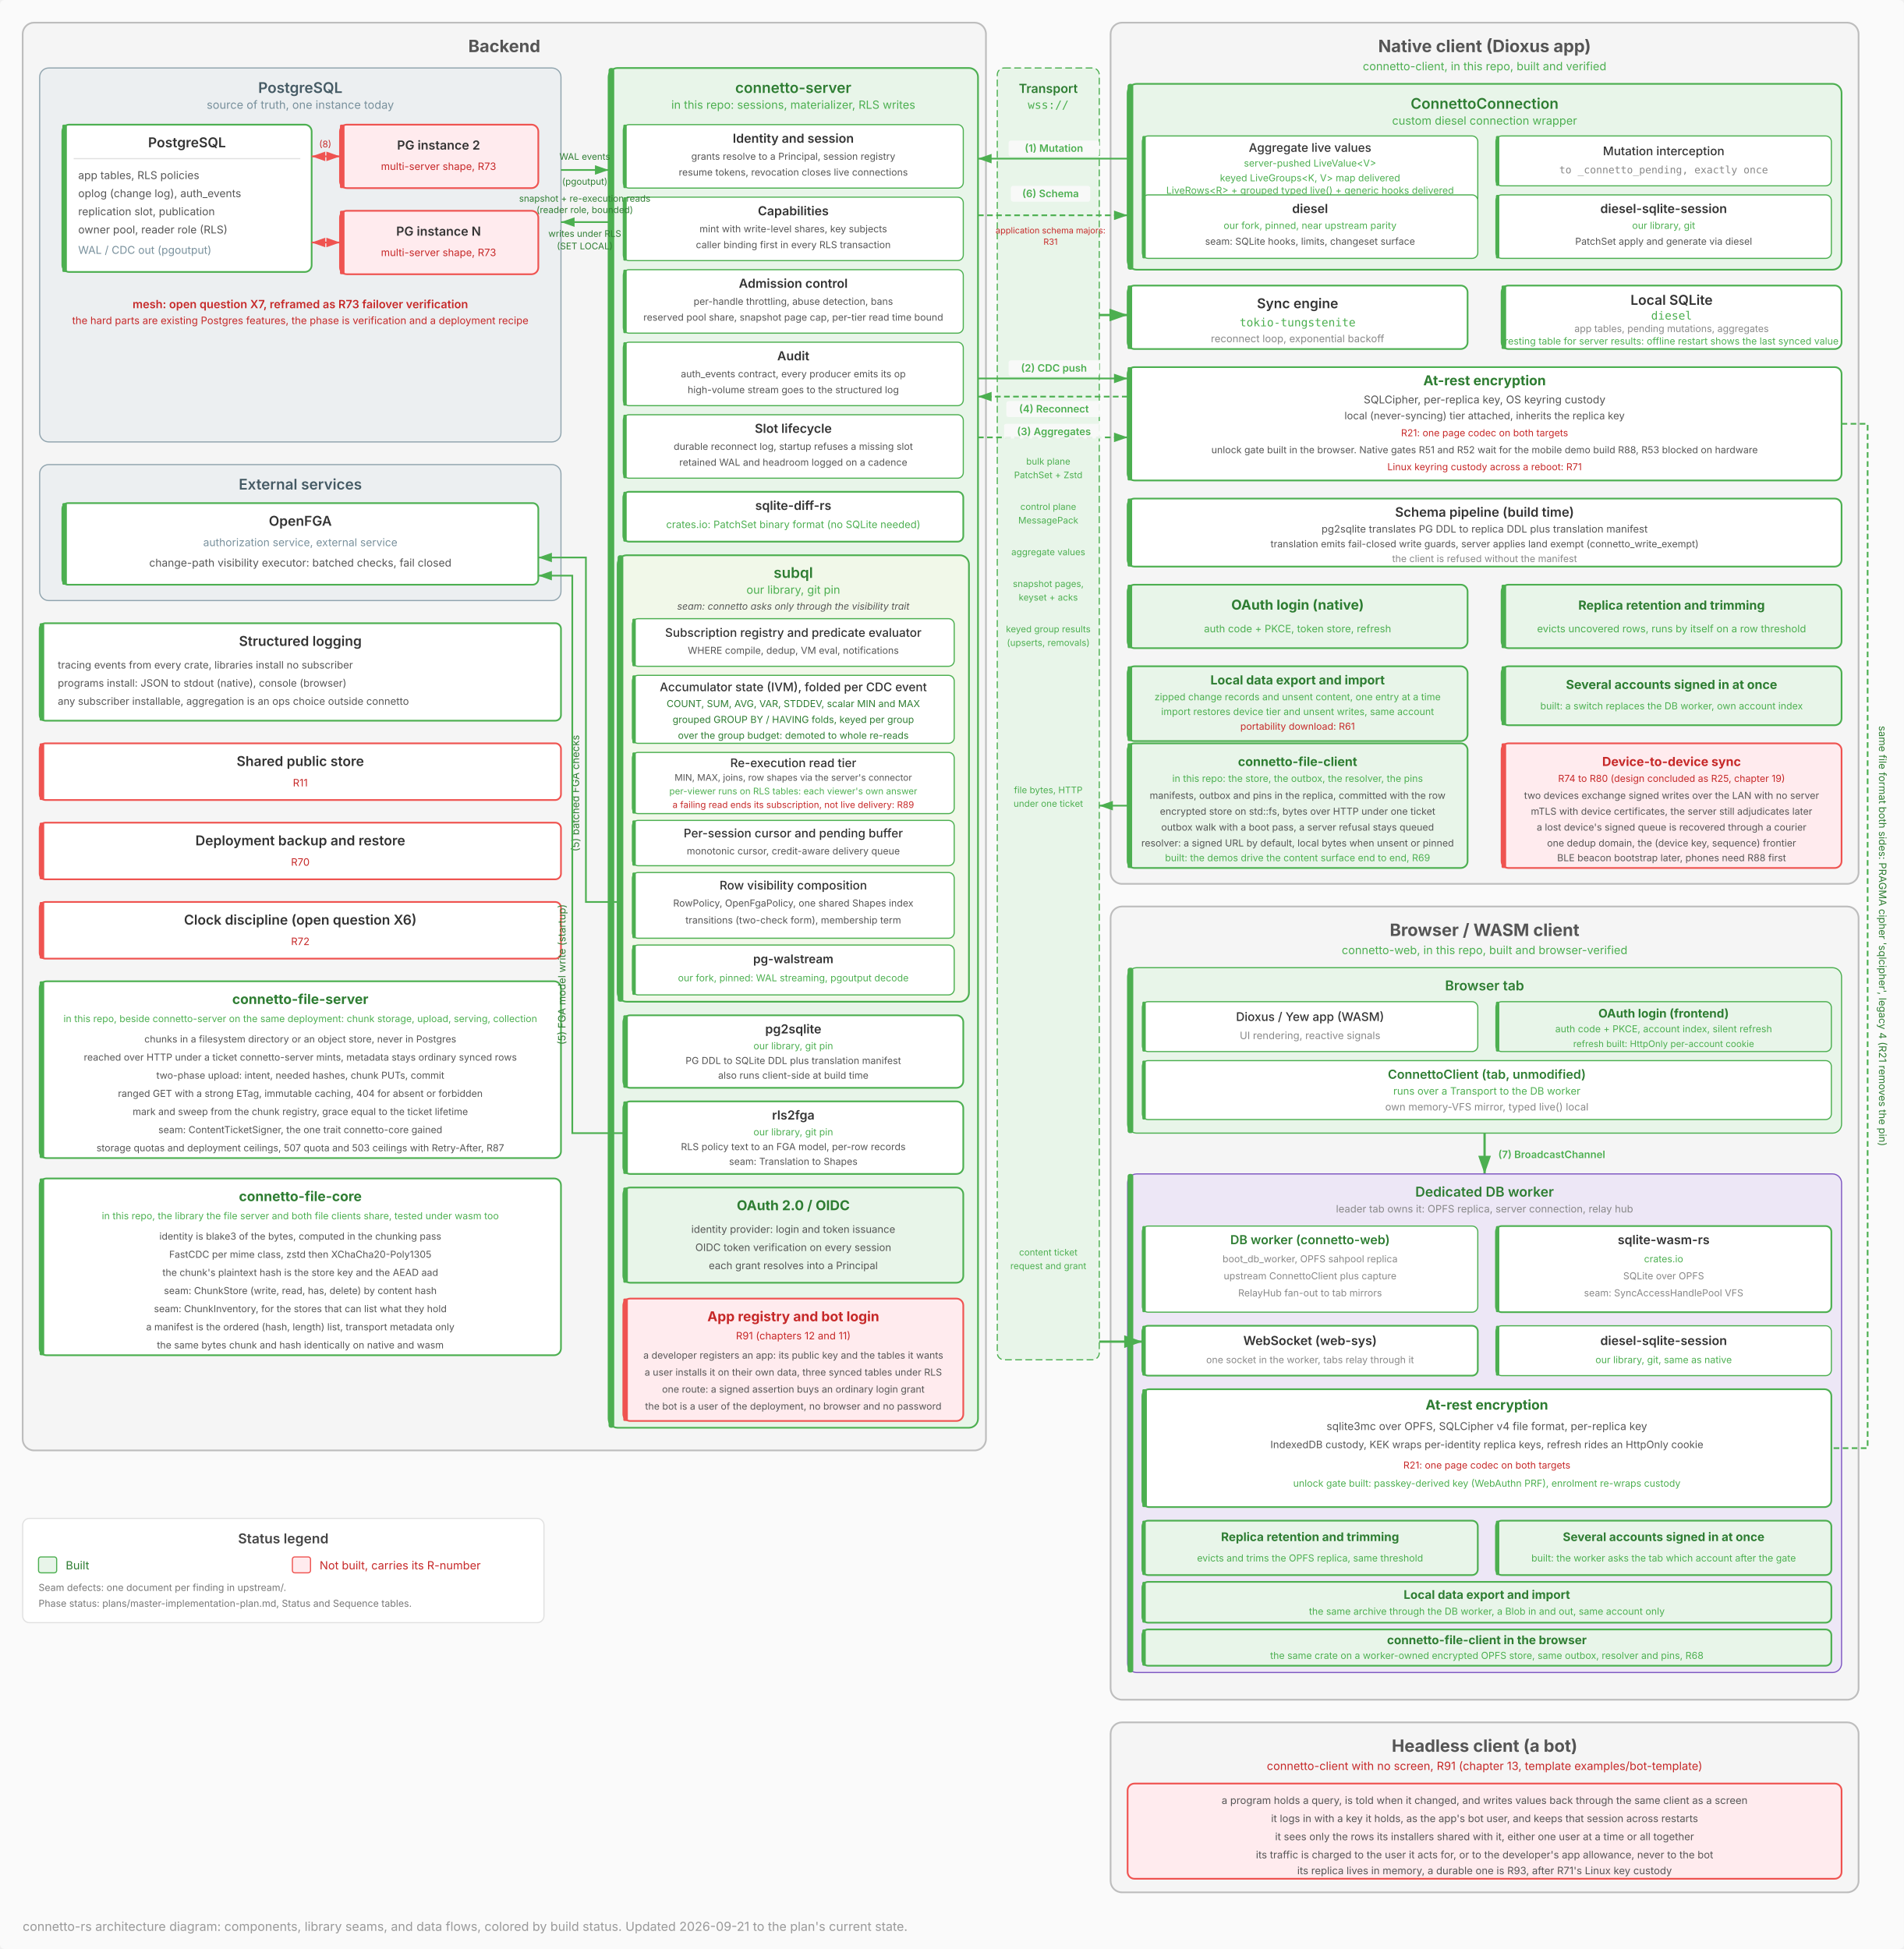
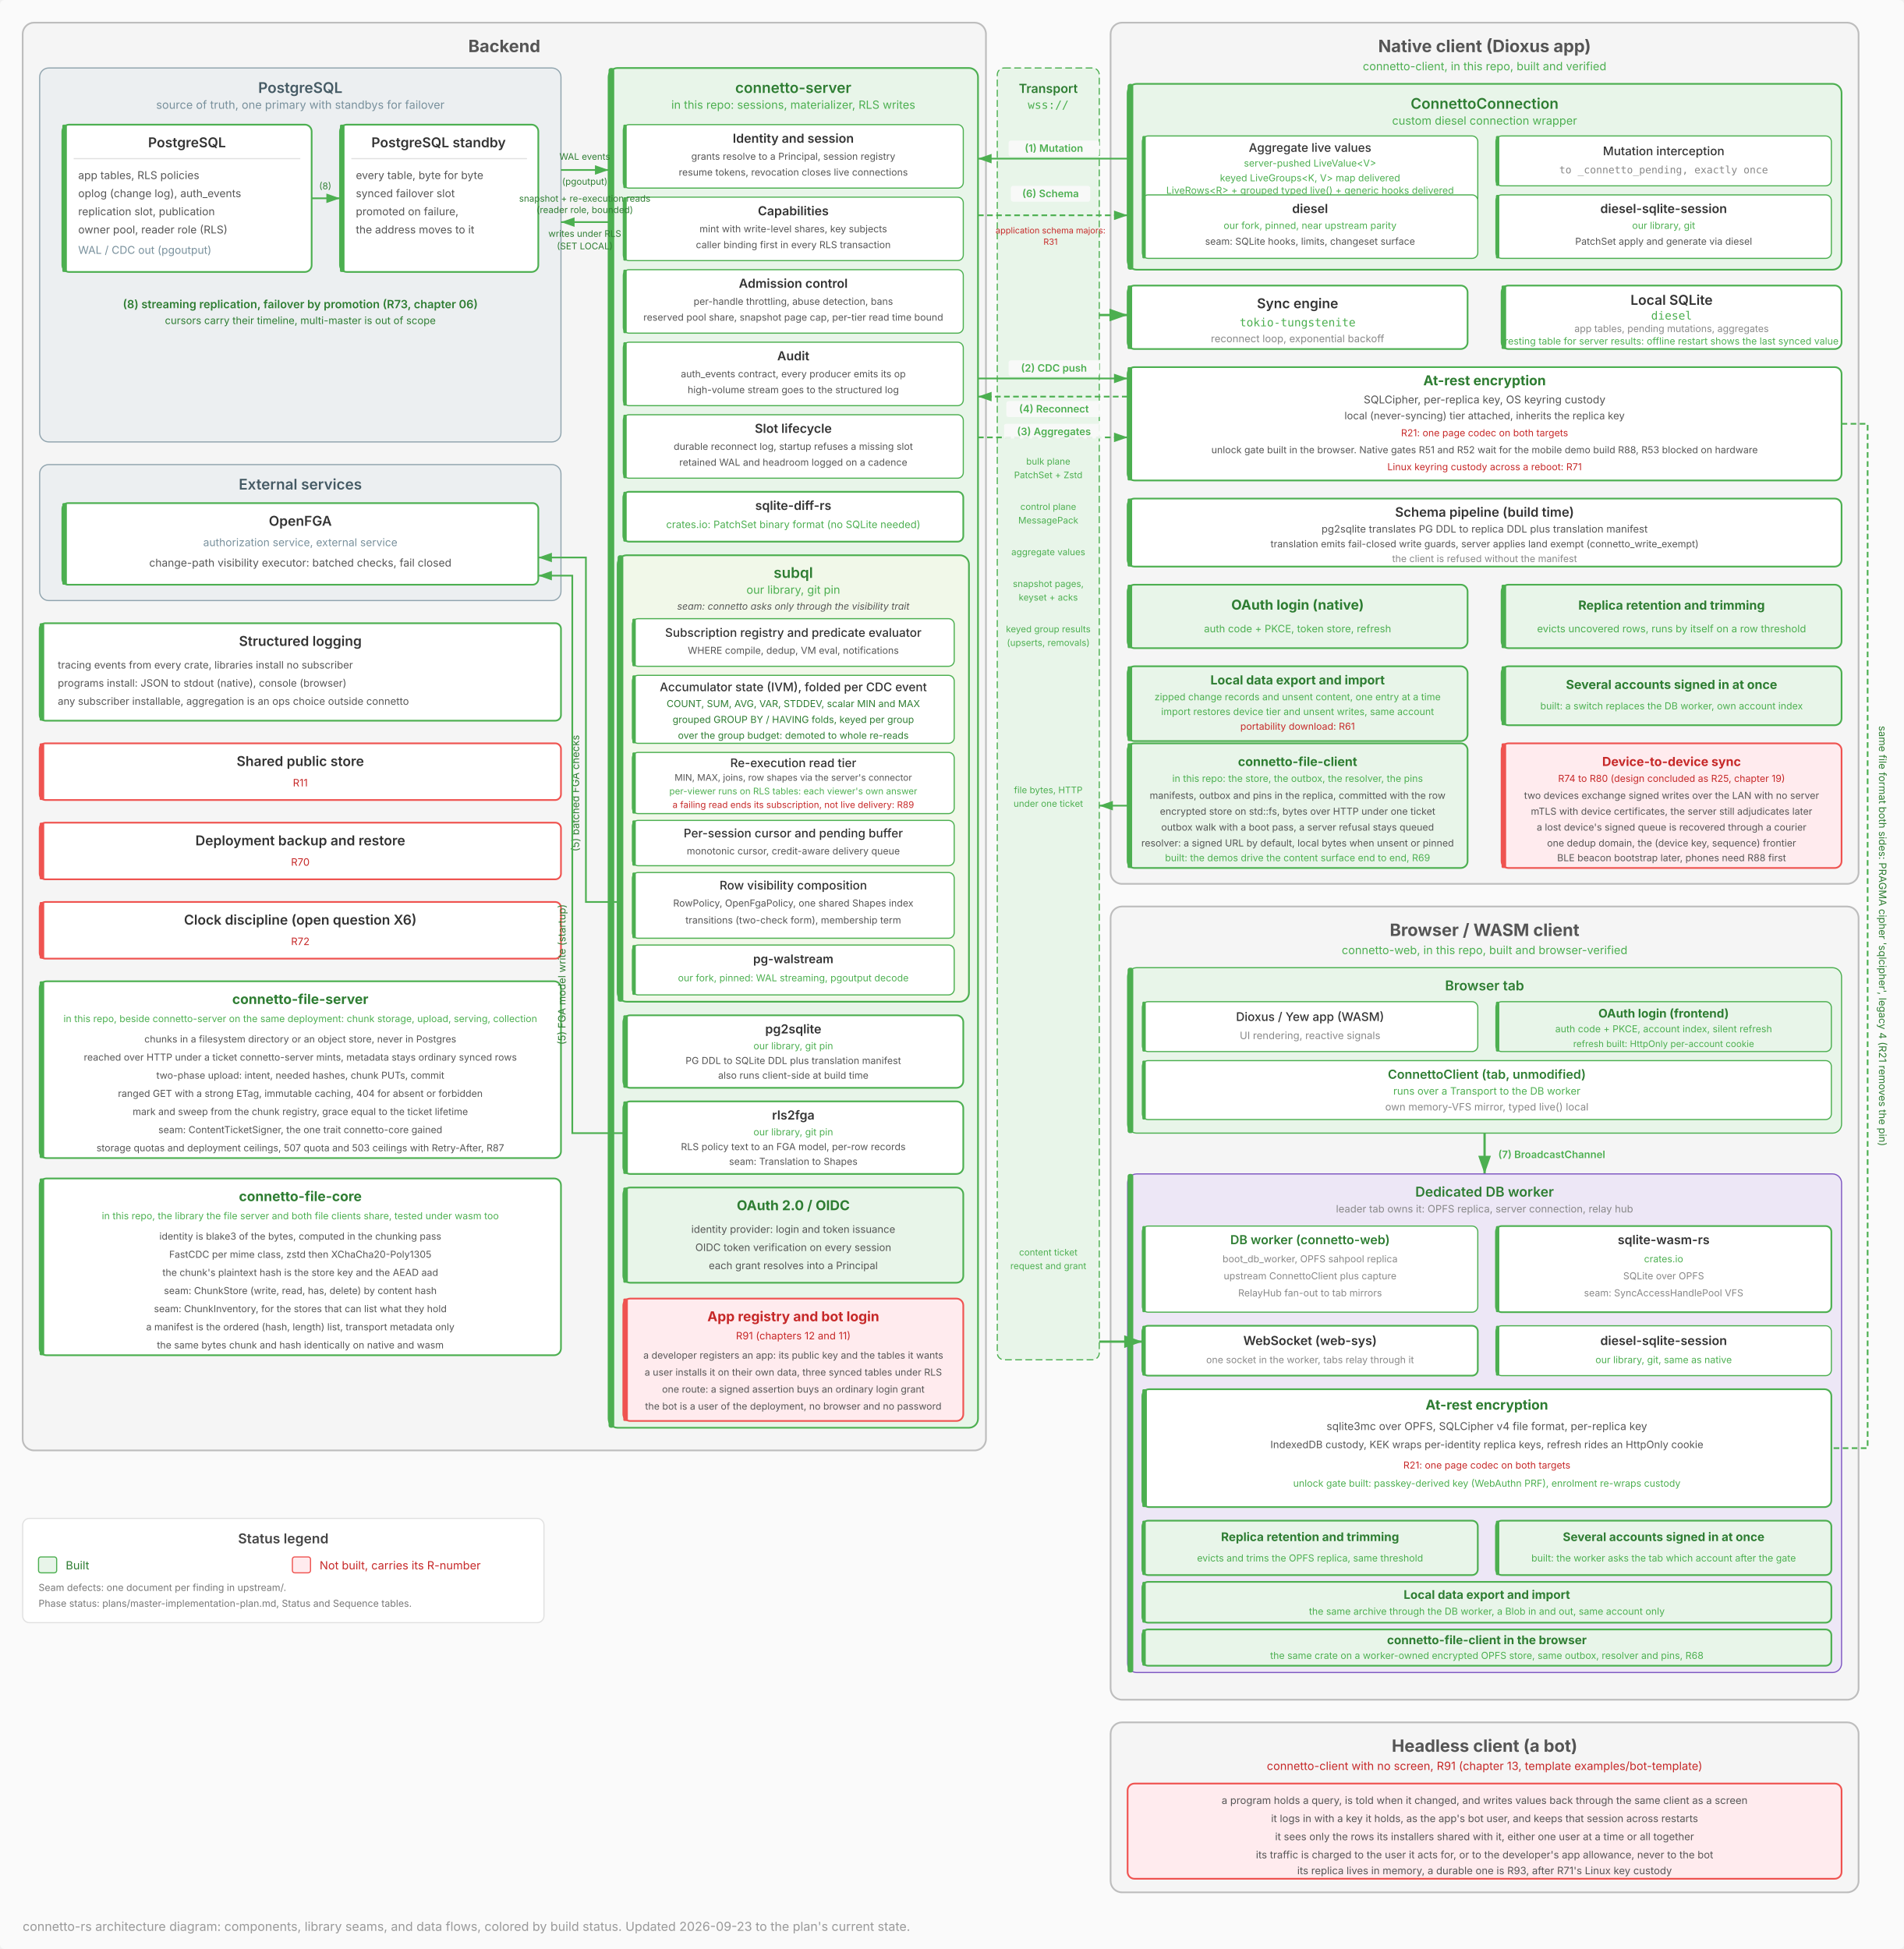
<svg xmlns="http://www.w3.org/2000/svg" viewBox="0 0 1680 1720" width="1680" height="1720" font-family="system-ui, -apple-system, 'Segoe UI', sans-serif" role="img" aria-labelledby="diagram-title diagram-desc" focusable="false">
  <defs>
    <marker id="arrow-green" viewBox="0 0 10 7" refX="10" refY="3.5" markerWidth="8" markerHeight="6" orient="auto-start-reverse">
      <polygon points="0 0, 10 3.5, 0 7" fill="#4CAF50" />
    </marker>
    <marker id="arrow-red" viewBox="0 0 10 7" refX="10" refY="3.5" markerWidth="8" markerHeight="6" orient="auto-start-reverse">
      <polygon points="0 0, 10 3.5, 0 7" fill="#EF5350" />
    </marker>
  </defs>
  <rect width="1680" height="1720" fill="#FAFAFA" rx="4" />
  <g id="backend-zone">
    <rect x="20" y="20" width="850" height="1260" rx="10" fill="#F5F5F5" stroke="#BDBDBD" stroke-width="1.5" />
    <text x="445" y="46" text-anchor="middle" font-size="15" font-weight="700" fill="#555">Backend</text>
    <rect x="35" y="60" width="460" height="330" rx="8" fill="#ECEFF1" stroke="#90A4AE" stroke-width="1" />
    <text x="265" y="82" text-anchor="middle" font-size="13" font-weight="600" fill="#455A64">PostgreSQL</text>
-     <text x="265" y="96" text-anchor="middle" font-size="10" fill="#78909C">source of truth, one instance today</text>
+     <text x="265" y="96" text-anchor="middle" font-size="10" fill="#78909C">source of truth, one primary with standbys for failover</text>
    <g transform="translate(55, 110)">
      <rect width="220" height="130" rx="6" fill="#fff" stroke="#4CAF50" stroke-width="1.5" />
      <rect width="4" height="130" rx="1" fill="#4CAF50" />
      <text x="110" y="20" text-anchor="middle" font-size="12" font-weight="600" fill="#333">PostgreSQL</text>
      <line x1="10" y1="30" x2="210" y2="30" stroke="#E0E0E0" />
      <text x="14" y="48" font-size="9.5" fill="#555">app tables, RLS policies</text>
      <text x="14" y="64" font-size="9.5" fill="#555">oplog (change log), auth_events</text>
      <text x="14" y="80" font-size="9.5" fill="#555">replication slot, publication</text>
      <text x="14" y="96" font-size="9.5" fill="#555">owner pool, reader role (RLS)</text>
      <text x="14" y="114" font-size="9.5" fill="#78909C">WAL / CDC out (pgoutput)</text>
    </g>
    <g transform="translate(300, 110)">
-       <rect width="175" height="56" rx="6" fill="#FFEBEE" stroke="#EF5350" stroke-width="1.5" />
-       <rect width="4" height="56" rx="1" fill="#EF5350" />
-       <text x="87" y="22" text-anchor="middle" font-size="11" font-weight="600" fill="#333">PG instance 2</text>
-       <text x="87" y="40" text-anchor="middle" font-size="9" fill="#C62828">multi-server shape, R73</text>
-     </g>
-     <g transform="translate(300, 186)">
-       <rect width="175" height="56" rx="6" fill="#FFEBEE" stroke="#EF5350" stroke-width="1.5" />
-       <rect width="4" height="56" rx="1" fill="#EF5350" />
-       <text x="87" y="22" text-anchor="middle" font-size="11" font-weight="600" fill="#333">PG instance N</text>
-       <text x="87" y="40" text-anchor="middle" font-size="9" fill="#C62828">multi-server shape, R73</text>
-     </g>
-     <line x1="275" y1="138" x2="300" y2="138" stroke="#EF5350" stroke-width="1.5" marker-start="url(#arrow-red)" marker-end="url(#arrow-red)" />
-     <line x1="275" y1="214" x2="300" y2="214" stroke="#EF5350" stroke-width="1.5" marker-start="url(#arrow-red)" marker-end="url(#arrow-red)" />
-     <text x="287" y="130" text-anchor="middle" font-size="8" fill="#C62828">(8)</text>
-     <text x="265" y="272" text-anchor="middle" font-size="10" font-weight="600" fill="#C62828">mesh: open question X7, reframed as R73 failover verification</text>
-     <text x="265" y="286" text-anchor="middle" font-size="9" fill="#C62828">the hard parts are existing Postgres features, the phase is verification and a deployment recipe</text>
+       <rect width="175" height="130" rx="6" fill="#fff" stroke="#4CAF50" stroke-width="1.5" />
+       <rect width="4" height="130" rx="1" fill="#4CAF50" />
+       <text x="87" y="20" text-anchor="middle" font-size="12" font-weight="600" fill="#333">PostgreSQL standby</text>
+       <line x1="10" y1="30" x2="165" y2="30" stroke="#E0E0E0" />
+       <text x="14" y="48" font-size="9.5" fill="#555">every table, byte for byte</text>
+       <text x="14" y="64" font-size="9.5" fill="#555">synced failover slot</text>
+       <text x="14" y="80" font-size="9.5" fill="#555">promoted on failure,</text>
+       <text x="14" y="96" font-size="9.5" fill="#555">the address moves to it</text>
+     </g>
+     <line x1="275" y1="175" x2="300" y2="175" stroke="#4CAF50" stroke-width="1.5" marker-end="url(#arrow-green)" />
+     <text x="287" y="167" text-anchor="middle" font-size="8" fill="#2E7D32">(8)</text>
+     <text x="265" y="272" text-anchor="middle" font-size="10" font-weight="600" fill="#2E7D32">(8) streaming replication, failover by promotion (R73, chapter 06)</text>
+     <text x="265" y="286" text-anchor="middle" font-size="9" fill="#2E7D32">cursors carry their timeline, multi-master is out of scope</text>
    <rect x="35" y="410" width="460" height="120" rx="8" fill="#ECEFF1" stroke="#90A4AE" stroke-width="1" />
    <text x="265" y="432" text-anchor="middle" font-size="13" font-weight="600" fill="#455A64">External services</text>
    <g transform="translate(55, 444)">
      <rect width="420" height="72" rx="5" fill="#fff" stroke="#4CAF50" stroke-width="1.5" />
      <rect width="4" height="72" rx="1" fill="#4CAF50" />
      <text x="210" y="20" text-anchor="middle" font-size="12" font-weight="600" fill="#333">OpenFGA</text>
      <text x="210" y="38" text-anchor="middle" font-size="9.5" fill="#78909C">authorization service, external service</text>
      <text x="210" y="56" text-anchor="middle" font-size="9.5" fill="#555">change-path visibility executor: batched checks, fail closed</text>
    </g>
    <g transform="translate(35, 550)">
      <rect width="460" height="86" rx="5" fill="#fff" stroke="#4CAF50" stroke-width="1.5" />
      <rect width="4" height="86" rx="1" fill="#4CAF50" />
      <text x="230" y="20" text-anchor="middle" font-size="12" font-weight="600" fill="#333">Structured logging</text>
      <text x="16" y="40" font-size="9" fill="#555">tracing events from every crate, libraries install no subscriber</text>
      <text x="16" y="56" font-size="9" fill="#555">programs install: JSON to stdout (native), console (browser)</text>
      <text x="16" y="72" font-size="9" fill="#555">any subscriber installable, aggregation is an ops choice outside connetto</text>
    </g>
    <g transform="translate(35, 656)">
      <rect width="460" height="50" rx="5" fill="#fff" stroke="#EF5350" stroke-width="1.5" />
      <rect width="4" height="50" rx="1" fill="#EF5350" />
      <text x="230" y="20" text-anchor="middle" font-size="12" font-weight="600" fill="#333">Shared public store</text>
      <text x="230" y="38" text-anchor="middle" font-size="9" fill="#C62828">R11</text>
    </g>
    <g transform="translate(35, 726)">
      <rect width="460" height="50" rx="5" fill="#fff" stroke="#EF5350" stroke-width="1.5" />
      <rect width="4" height="50" rx="1" fill="#EF5350" />
      <text x="230" y="20" text-anchor="middle" font-size="12" font-weight="600" fill="#333">Deployment backup and restore</text>
      <text x="230" y="38" text-anchor="middle" font-size="9" fill="#C62828">R70</text>
    </g>
    <g transform="translate(35, 796)">
      <rect width="460" height="50" rx="5" fill="#fff" stroke="#EF5350" stroke-width="1.5" />
      <rect width="4" height="50" rx="1" fill="#EF5350" />
      <text x="230" y="20" text-anchor="middle" font-size="12" font-weight="600" fill="#333">Clock discipline (open question X6)</text>
      <text x="230" y="38" text-anchor="middle" font-size="9" fill="#C62828">R72</text>
    </g>
    <g transform="translate(35, 866)">
      <rect width="460" height="156" rx="6" fill="#fff" stroke="#4CAF50" stroke-width="1.5" />
      <rect width="4" height="156" rx="1" fill="#4CAF50" />
      <text x="230" y="20" text-anchor="middle" font-size="12" font-weight="700" fill="#2E7D32">connetto-file-server</text>
      <text x="230" y="36" text-anchor="middle" font-size="8.5" fill="#4CAF50">in this repo, beside connetto-server on the same deployment: chunk storage, upload, serving, collection</text>
      <text x="230" y="54" text-anchor="middle" font-size="8.5" fill="#555">chunks in a filesystem directory or an object store, never in Postgres</text>
      <text x="230" y="70" text-anchor="middle" font-size="8.5" fill="#555">reached over HTTP under a ticket connetto-server mints, metadata stays ordinary synced rows</text>
      <text x="230" y="86" text-anchor="middle" font-size="8.5" fill="#555">two-phase upload: intent, needed hashes, chunk PUTs, commit</text>
      <text x="230" y="102" text-anchor="middle" font-size="8.5" fill="#555">ranged GET with a strong ETag, immutable caching, 404 for absent or forbidden</text>
      <text x="230" y="118" text-anchor="middle" font-size="8.5" fill="#555">mark and sweep from the chunk registry, grace equal to the ticket lifetime</text>
      <text x="230" y="134" text-anchor="middle" font-size="8.5" fill="#555">seam: ContentTicketSigner, the one trait connetto-core gained</text>
      <text x="230" y="150" text-anchor="middle" font-size="8.5" fill="#555">storage quotas and deployment ceilings, 507 quota and 503 ceilings with Retry-After, R87</text>
    </g>
    <g transform="translate(35, 1040)">
      <rect width="460" height="156" rx="6" fill="#fff" stroke="#4CAF50" stroke-width="1.5" />
      <rect width="4" height="156" rx="1" fill="#4CAF50" />
      <text x="230" y="20" text-anchor="middle" font-size="12" font-weight="700" fill="#2E7D32">connetto-file-core</text>
      <text x="230" y="36" text-anchor="middle" font-size="8.5" fill="#4CAF50">in this repo, the library the file server and both file clients share, tested under wasm too</text>
      <text x="230" y="54" text-anchor="middle" font-size="8.5" fill="#555">identity is blake3 of the bytes, computed in the chunking pass</text>
      <text x="230" y="70" text-anchor="middle" font-size="8.5" fill="#555">FastCDC per mime class, zstd then XChaCha20-Poly1305</text>
      <text x="230" y="86" text-anchor="middle" font-size="8.5" fill="#555">the chunk's plaintext hash is the store key and the AEAD aad</text>
      <text x="230" y="102" text-anchor="middle" font-size="8.5" fill="#555">seam: ChunkStore (write, read, has, delete) by content hash</text>
      <text x="230" y="118" text-anchor="middle" font-size="8.5" fill="#555">seam: ChunkInventory, for the stores that can list what they hold</text>
      <text x="230" y="134" text-anchor="middle" font-size="8.5" fill="#555">a manifest is the ordered (hash, length) list, transport metadata only</text>
      <text x="230" y="150" text-anchor="middle" font-size="8.5" fill="#555">the same bytes chunk and hash identically on native and wasm</text>
    </g>
    <rect x="537" y="60" width="326" height="1200" rx="8" fill="#E8F5E9" stroke="#4CAF50" stroke-width="1.5" />
    <rect x="537" y="60" width="5" height="1200" rx="2" fill="#4CAF50" />
    <text x="700" y="82" text-anchor="middle" font-size="13" font-weight="600" fill="#2E7D32">connetto-server</text>
    <text x="700" y="96" text-anchor="middle" font-size="10" fill="#4CAF50">in this repo: sessions, materializer, RLS writes</text>
    <g transform="translate(550, 110)">
      <rect width="300" height="56" rx="5" fill="#fff" stroke="#4CAF50" stroke-width="1" />
      <rect width="3" height="56" rx="1" fill="#4CAF50" />
      <text x="150" y="16" text-anchor="middle" font-size="11" font-weight="600" fill="#333">Identity and session</text>
      <text x="150" y="31" text-anchor="middle" font-size="8.5" fill="#555">grants resolve to a Principal, session registry</text>
      <text x="150" y="45" text-anchor="middle" font-size="8.5" fill="#555">resume tokens, revocation closes live connections</text>
    </g>
    <g transform="translate(550, 174)">
      <rect width="300" height="56" rx="5" fill="#fff" stroke="#4CAF50" stroke-width="1" />
      <rect width="3" height="56" rx="1" fill="#4CAF50" />
      <text x="150" y="16" text-anchor="middle" font-size="11" font-weight="600" fill="#333">Capabilities</text>
      <text x="150" y="31" text-anchor="middle" font-size="8.5" fill="#555">mint with write-level shares, key subjects</text>
      <text x="150" y="45" text-anchor="middle" font-size="8.5" fill="#555">caller binding first in every RLS transaction</text>
    </g>
    <g transform="translate(550, 238)">
      <rect width="300" height="56" rx="5" fill="#fff" stroke="#4CAF50" stroke-width="1" />
      <rect width="3" height="56" rx="1" fill="#4CAF50" />
      <text x="150" y="16" text-anchor="middle" font-size="11" font-weight="600" fill="#333">Admission control</text>
      <text x="150" y="31" text-anchor="middle" font-size="8.5" fill="#555">per-handle throttling, abuse detection, bans</text>
      <text x="150" y="45" text-anchor="middle" font-size="8.5" fill="#555">reserved pool share, snapshot page cap, per-tier read time bound</text>
    </g>
    <g transform="translate(550, 302)">
      <rect width="300" height="56" rx="5" fill="#fff" stroke="#4CAF50" stroke-width="1" />
      <rect width="3" height="56" rx="1" fill="#4CAF50" />
      <text x="150" y="16" text-anchor="middle" font-size="11" font-weight="600" fill="#333">Audit</text>
      <text x="150" y="31" text-anchor="middle" font-size="8.5" fill="#555">auth_events contract, every producer emits its op</text>
      <text x="150" y="45" text-anchor="middle" font-size="8.5" fill="#555">high-volume stream goes to the structured log</text>
    </g>
    <g transform="translate(550, 366)">
      <rect width="300" height="56" rx="5" fill="#fff" stroke="#4CAF50" stroke-width="1" />
      <rect width="3" height="56" rx="1" fill="#4CAF50" />
      <text x="150" y="16" text-anchor="middle" font-size="11" font-weight="600" fill="#333">Slot lifecycle</text>
      <text x="150" y="31" text-anchor="middle" font-size="8.5" fill="#555">durable reconnect log, startup refuses a missing slot</text>
      <text x="150" y="45" text-anchor="middle" font-size="8.5" fill="#555">retained WAL and headroom logged on a cadence</text>
    </g>
    <g transform="translate(550, 434)">
      <rect width="300" height="44" rx="5" fill="#fff" stroke="#4CAF50" stroke-width="1.5" />
      <rect width="3" height="44" rx="1" fill="#4CAF50" />
      <text x="150" y="16" text-anchor="middle" font-size="11" font-weight="600" fill="#333">sqlite-diff-rs</text>
      <text x="150" y="32" text-anchor="middle" font-size="9" fill="#4CAF50">crates.io: PatchSet binary format (no SQLite needed)</text>
    </g>
    <rect x="545" y="490" width="310" height="394" rx="8" fill="#F1F8E9" stroke="#4CAF50" stroke-width="1.5" />
    <rect x="545" y="490" width="5" height="394" rx="2" fill="#4CAF50" />
    <text x="700" y="510" text-anchor="middle" font-size="13" font-weight="600" fill="#2E7D32">subql</text>
    <text x="700" y="524" text-anchor="middle" font-size="10" fill="#4CAF50">our library, git pin</text>
    <text x="700" y="538" text-anchor="middle" font-size="8.5" font-style="italic" fill="#555">seam: connetto asks only through the visibility trait</text>
    <g transform="translate(558, 546)">
      <rect width="284" height="42" rx="5" fill="#fff" stroke="#4CAF50" stroke-width="1" />
      <rect width="3" height="42" rx="1" fill="#4CAF50" />
      <text x="142" y="16" text-anchor="middle" font-size="10.5" font-weight="500" fill="#333">Subscription registry and predicate evaluator</text>
      <text x="142" y="31" text-anchor="middle" font-size="8.5" fill="#555">WHERE compile, dedup, VM eval, notifications</text>
    </g>
    <g transform="translate(558, 596)">
      <rect width="284" height="60" rx="5" fill="#fff" stroke="#4CAF50" stroke-width="1" />
      <rect width="3" height="60" rx="1" fill="#4CAF50" />
      <text x="142" y="14" text-anchor="middle" font-size="10.5" font-weight="500" fill="#333">Accumulator state (IVM), folded per CDC event</text>
      <text x="142" y="28" text-anchor="middle" font-size="8.5" fill="#2E7D32">COUNT, SUM, AVG, VAR, STDDEV, scalar MIN and MAX</text>
      <text x="142" y="42" text-anchor="middle" font-size="8.5" fill="#2E7D32">grouped GROUP BY / HAVING folds, keyed per group</text>
      <text x="142" y="56" text-anchor="middle" font-size="8.5" fill="#2E7D32">over the group budget: demoted to whole re-reads</text>
    </g>
    <g transform="translate(558, 664)">
      <rect width="284" height="54" rx="5" fill="#fff" stroke="#4CAF50" stroke-width="1" />
      <rect width="3" height="54" rx="1" fill="#4CAF50" />
      <text x="142" y="13" text-anchor="middle" font-size="10.5" font-weight="500" fill="#333">Re-execution read tier</text>
      <text x="142" y="25" text-anchor="middle" font-size="8" fill="#555">MIN, MAX, joins, row shapes via the server's connector</text>
      <text x="142" y="37" text-anchor="middle" font-size="8" fill="#4CAF50">per-viewer runs on RLS tables: each viewer's own answer</text>
      <text x="142" y="49" text-anchor="middle" font-size="8" fill="#C62828">a failing read ends its subscription, not live delivery: R89</text>
    </g>
    <g transform="translate(558, 724)">
      <rect width="284" height="40" rx="5" fill="#fff" stroke="#4CAF50" stroke-width="1" />
      <rect width="3" height="40" rx="1" fill="#4CAF50" />
      <text x="142" y="15" text-anchor="middle" font-size="10.5" font-weight="500" fill="#333">Per-session cursor and pending buffer</text>
      <text x="142" y="30" text-anchor="middle" font-size="8.5" fill="#555">monotonic cursor, credit-aware delivery queue</text>
    </g>
    <g transform="translate(558, 770)">
      <rect width="284" height="58" rx="5" fill="#fff" stroke="#4CAF50" stroke-width="1" />
      <rect width="3" height="58" rx="1" fill="#4CAF50" />
      <text x="142" y="15" text-anchor="middle" font-size="10.5" font-weight="500" fill="#333">Row visibility composition</text>
      <text x="142" y="30" text-anchor="middle" font-size="8.5" fill="#555">RowPolicy, OpenFgaPolicy, one shared Shapes index</text>
      <text x="142" y="45" text-anchor="middle" font-size="8.5" fill="#555">transitions (two-check form), membership term</text>
    </g>
    <g transform="translate(558, 834)">
      <rect width="284" height="44" rx="5" fill="#fff" stroke="#4CAF50" stroke-width="1" />
      <rect width="3" height="44" rx="1" fill="#4CAF50" />
      <text x="142" y="16" text-anchor="middle" font-size="10.5" font-weight="600" fill="#333">pg-walstream</text>
      <text x="142" y="32" text-anchor="middle" font-size="8.5" fill="#4CAF50">our fork, pinned: WAL streaming, pgoutput decode</text>
    </g>
    <g transform="translate(550, 896)">
      <rect width="300" height="64" rx="6" fill="#fff" stroke="#4CAF50" stroke-width="1.5" />
      <rect width="4" height="64" rx="1" fill="#4CAF50" />
      <text x="150" y="16" text-anchor="middle" font-size="11" font-weight="600" fill="#333">pg2sqlite</text>
      <text x="150" y="30" text-anchor="middle" font-size="8.5" fill="#4CAF50">our library, git pin</text>
      <text x="150" y="43" text-anchor="middle" font-size="8.5" fill="#555">PG DDL to SQLite DDL plus translation manifest</text>
      <text x="150" y="56" text-anchor="middle" font-size="8.5" fill="#555">also runs client-side at build time</text>
    </g>
    <g transform="translate(550, 972)">
      <rect width="300" height="64" rx="6" fill="#fff" stroke="#4CAF50" stroke-width="1.5" />
      <rect width="4" height="64" rx="1" fill="#4CAF50" />
      <text x="150" y="16" text-anchor="middle" font-size="11" font-weight="600" fill="#333">rls2fga</text>
      <text x="150" y="30" text-anchor="middle" font-size="8.5" fill="#4CAF50">our library, git pin</text>
      <text x="150" y="43" text-anchor="middle" font-size="8.5" fill="#555">RLS policy text to an FGA model, per-row records</text>
      <text x="150" y="56" text-anchor="middle" font-size="8.5" fill="#555">seam: Translation to Shapes</text>
    </g>
    <g transform="translate(550, 1048)">
      <rect width="300" height="84" rx="6" fill="#E8F5E9" stroke="#4CAF50" stroke-width="1.5" />
      <rect width="4" height="84" rx="1" fill="#4CAF50" />
      <text x="150" y="20" text-anchor="middle" font-size="12" font-weight="700" fill="#2E7D32">OAuth 2.0 / OIDC</text>
      <text x="150" y="40" text-anchor="middle" font-size="9" fill="#555">identity provider: login and token issuance</text>
      <text x="150" y="56" text-anchor="middle" font-size="9" fill="#555">OIDC token verification on every session</text>
      <text x="150" y="72" text-anchor="middle" font-size="9" fill="#555">each grant resolves into a Principal</text>
    </g>
    <g transform="translate(550, 1146)">
      <rect width="300" height="108" rx="6" fill="#FFEBEE" stroke="#EF5350" stroke-width="1.5" />
      <rect width="4" height="108" rx="1" fill="#EF5350" />
      <text x="150" y="20" text-anchor="middle" font-size="12" font-weight="700" fill="#C62828">App registry and bot login</text>
      <text x="150" y="36" text-anchor="middle" font-size="9" fill="#C62828">R91 (chapters 12 and 11)</text>
      <text x="150" y="53" text-anchor="middle" font-size="8.5" fill="#555">a developer registers an app: its public key and the tables it wants</text>
      <text x="150" y="68" text-anchor="middle" font-size="8.5" fill="#555">a user installs it on their own data, three synced tables under RLS</text>
      <text x="150" y="83" text-anchor="middle" font-size="8.5" fill="#555">one route: a signed assertion buys an ordinary login grant</text>
      <text x="150" y="98" text-anchor="middle" font-size="8.5" fill="#555">the bot is a user of the deployment, no browser and no password</text>
    </g>
    <text x="516" y="178" text-anchor="middle" font-size="8" fill="#2E7D32">snapshot + re-execution reads</text>
    <text x="516" y="188" text-anchor="middle" font-size="8" fill="#2E7D32">(reader role, bounded)</text>
    <text x="516" y="209" text-anchor="middle" font-size="8" fill="#2E7D32">writes under RLS</text>
    <text x="516" y="220" text-anchor="middle" font-size="8" fill="#2E7D32">(SET LOCAL)</text>
    <line x1="495" y1="150" x2="537" y2="150" stroke="#4CAF50" stroke-width="1.5" marker-end="url(#arrow-green)" />
    <text x="516" y="141" text-anchor="middle" font-size="8" fill="#2E7D32">WAL events</text>
    <text x="516" y="163" text-anchor="middle" font-size="8" fill="#2E7D32">(pgoutput)</text>
    <line x1="537" y1="196" x2="495" y2="196" stroke="#4CAF50" stroke-width="1.5" marker-end="url(#arrow-green)" />
    <path d="M 545 796 L 517 796 L 517 492 L 475 492" fill="none" stroke="#4CAF50" stroke-width="1.5" marker-end="url(#arrow-green)" />
    <text x="511" y="700" text-anchor="middle" font-size="9" fill="#2E7D32" transform="rotate(-90 511 700)">(5) batched FGA checks</text>
    <path d="M 550 1000 L 505 1000 L 505 508 L 475 508" fill="none" stroke="#4CAF50" stroke-width="1.5" marker-end="url(#arrow-green)" />
    <text x="499" y="860" text-anchor="middle" font-size="9" fill="#2E7D32" transform="rotate(-90 499 860)">(5) FGA model write (startup)</text>
  </g>
  <g id="transport-layer">
    <rect x="880" y="60" width="90" height="1140" rx="6" fill="#E8F5E9" stroke="#4CAF50" stroke-width="1" stroke-dasharray="6 3" />
    <text x="925" y="82" text-anchor="middle" font-size="11" font-weight="600" fill="#2E7D32">Transport</text>
    <text x="925" y="96" text-anchor="middle" font-size="10" font-family="monospace" fill="#4CAF50">wss://</text>
    <text x="925" y="1108" text-anchor="middle" font-size="8" fill="#4CAF50">content ticket</text>
    <text x="925" y="1120" text-anchor="middle" font-size="8" fill="#4CAF50">request and grant</text>
    <text x="925" y="410" text-anchor="middle" font-size="8" fill="#4CAF50">bulk plane</text>
    <text x="925" y="422" text-anchor="middle" font-size="8" fill="#4CAF50">PatchSet + Zstd</text>
    <text x="925" y="450" text-anchor="middle" font-size="8" fill="#4CAF50">control plane</text>
    <text x="925" y="462" text-anchor="middle" font-size="8" fill="#4CAF50">MessagePack</text>
    <text x="925" y="490" text-anchor="middle" font-size="8" fill="#4CAF50">aggregate values</text>
    <text x="925" y="518" text-anchor="middle" font-size="8" fill="#4CAF50">snapshot pages,</text>
    <text x="925" y="530" text-anchor="middle" font-size="8" fill="#4CAF50">keyset + acks</text>
    <text x="925" y="558" text-anchor="middle" font-size="8" fill="#4CAF50">keyed group results</text>
    <text x="925" y="570" text-anchor="middle" font-size="8" fill="#4CAF50">(upserts, removals)</text>
  </g>
  <g id="native-client-zone">
    <rect x="980" y="20" width="660" height="760" rx="10" fill="#F5F5F5" stroke="#BDBDBD" stroke-width="1.5" />
    <text x="1310" y="46" text-anchor="middle" font-size="15" font-weight="700" fill="#555">Native client (Dioxus app)</text>
    <text x="1310" y="62" text-anchor="middle" font-size="10" fill="#4CAF50">connetto-client, in this repo, built and verified</text>
    <rect x="995" y="74" width="630" height="164" rx="8" fill="#E8F5E9" stroke="#4CAF50" stroke-width="1.5" />
    <rect x="995" y="74" width="5" height="164" rx="2" fill="#4CAF50" />
    <text x="1310" y="96" text-anchor="middle" font-size="13" font-weight="600" fill="#2E7D32">ConnettoConnection</text>
    <text x="1310" y="110" text-anchor="middle" font-size="10" fill="#4CAF50">custom diesel connection wrapper</text>
    <g transform="translate(1008, 120)">
      <rect width="296" height="60" rx="5" fill="#fff" stroke="#4CAF50" stroke-width="1" />
      <rect width="3" height="60" rx="1" fill="#4CAF50" />
      <text x="148" y="14" text-anchor="middle" font-size="10.5" font-weight="500" fill="#333">Aggregate live values</text>
      <text x="148" y="27" text-anchor="middle" font-size="8.5" fill="#4CAF50">server-pushed LiveValue&lt;V&gt;</text>
      <text x="148" y="40" text-anchor="middle" font-size="8.5" fill="#4CAF50">keyed LiveGroups&lt;K, V&gt; map delivered</text>
      <text x="148" y="51" text-anchor="middle" font-size="8.5" fill="#4CAF50">LiveRows&lt;R&gt; + grouped typed live() + generic hooks delivered</text>
    </g>
    <g transform="translate(1320, 120)">
      <rect width="296" height="44" rx="5" fill="#fff" stroke="#4CAF50" stroke-width="1" />
      <rect width="3" height="44" rx="1" fill="#4CAF50" />
      <text x="148" y="17" text-anchor="middle" font-size="10.5" font-weight="500" fill="#333">Mutation interception</text>
      <text x="148" y="33" text-anchor="middle" font-size="9" font-family="monospace" fill="#888">to _connetto_pending, exactly once</text>
    </g>
    <g transform="translate(1008, 172)">
      <rect width="296" height="56" rx="5" fill="#fff" stroke="#4CAF50" stroke-width="1" />
      <rect width="3" height="56" rx="1" fill="#4CAF50" />
      <text x="148" y="16" text-anchor="middle" font-size="11" font-weight="600" fill="#333">diesel</text>
      <text x="148" y="30" text-anchor="middle" font-size="8.5" fill="#4CAF50">our fork, pinned, near upstream parity</text>
      <text x="148" y="44" text-anchor="middle" font-size="8.5" fill="#555">seam: SQLite hooks, limits, changeset surface</text>
    </g>
    <g transform="translate(1320, 172)">
      <rect width="296" height="56" rx="5" fill="#fff" stroke="#4CAF50" stroke-width="1" />
      <rect width="3" height="56" rx="1" fill="#4CAF50" />
      <text x="148" y="16" text-anchor="middle" font-size="11" font-weight="600" fill="#333">diesel-sqlite-session</text>
      <text x="148" y="30" text-anchor="middle" font-size="8.5" fill="#4CAF50">our library, git</text>
      <text x="148" y="44" text-anchor="middle" font-size="8.5" fill="#555">PatchSet apply and generate via diesel</text>
    </g>
    <g transform="translate(995, 252)">
      <rect width="300" height="56" rx="6" fill="#fff" stroke="#4CAF50" stroke-width="1.5" />
      <rect width="4" height="56" rx="1" fill="#4CAF50" />
      <text x="150" y="20" text-anchor="middle" font-size="12" font-weight="600" fill="#333">Sync engine</text>
      <text x="150" y="36" text-anchor="middle" font-size="10" font-family="monospace" fill="#4CAF50">tokio-tungstenite</text>
      <text x="150" y="50" text-anchor="middle" font-size="9" fill="#888">reconnect loop, exponential backoff</text>
    </g>
    <g transform="translate(1325, 252)">
      <rect width="300" height="56" rx="6" fill="#fff" stroke="#4CAF50" stroke-width="1.5" />
      <rect width="4" height="56" rx="1" fill="#4CAF50" />
      <text x="150" y="17" text-anchor="middle" font-size="12" font-weight="600" fill="#333">Local SQLite</text>
      <text x="150" y="30" text-anchor="middle" font-size="10" font-family="monospace" fill="#4CAF50">diesel</text>
      <text x="150" y="41" text-anchor="middle" font-size="8.5" fill="#888">app tables, pending mutations, aggregates</text>
      <text x="150" y="52" text-anchor="middle" font-size="8.5" fill="#4CAF50">resting table for server results: offline restart shows the last synced value</text>
    </g>
    <g transform="translate(995, 324)">
      <rect width="630" height="100" rx="6" fill="#fff" stroke="#4CAF50" stroke-width="1.5" />
      <rect width="4" height="100" rx="1" fill="#4CAF50" />
      <text x="315" y="16" text-anchor="middle" font-size="12" font-weight="700" fill="#2E7D32">At-rest encryption</text>
      <text x="315" y="32" text-anchor="middle" font-size="9.5" fill="#555">SQLCipher, per-replica key, OS keyring custody</text>
      <text x="315" y="46" text-anchor="middle" font-size="9" fill="#555">local (never-syncing) tier attached, inherits the replica key</text>
      <text x="315" y="61" text-anchor="middle" font-size="8.5" fill="#C62828">R21: one page codec on both targets</text>
      <text x="315" y="76" text-anchor="middle" font-size="8.5" fill="#555">unlock gate built in the browser. Native gates R51 and R52 wait for the mobile demo build R88, R53 blocked on hardware</text>
      <text x="315" y="91" text-anchor="middle" font-size="8.5" fill="#C62828">Linux keyring custody across a reboot: R71</text>
    </g>
    <g transform="translate(995, 440)">
      <rect width="630" height="60" rx="6" fill="#fff" stroke="#4CAF50" stroke-width="1.5" />
      <rect width="4" height="60" rx="1" fill="#4CAF50" />
      <text x="315" y="16" text-anchor="middle" font-size="11.5" font-weight="600" fill="#333">Schema pipeline (build time)</text>
      <text x="315" y="30" text-anchor="middle" font-size="9" fill="#555">pg2sqlite translates PG DDL to replica DDL plus translation manifest</text>
      <text x="315" y="43" text-anchor="middle" font-size="8.5" fill="#555">translation emits fail-closed write guards, server applies land exempt (connetto_write_exempt)</text>
      <text x="315" y="56" text-anchor="middle" font-size="8.5" fill="#888">the client is refused without the manifest</text>
    </g>
    <g transform="translate(995, 516)">
      <rect width="300" height="56" rx="6" fill="#E8F5E9" stroke="#4CAF50" stroke-width="1.5" />
      <rect width="4" height="56" rx="1" fill="#4CAF50" />
      <text x="150" y="22" text-anchor="middle" font-size="12" font-weight="700" fill="#2E7D32">OAuth login (native)</text>
      <text x="150" y="42" text-anchor="middle" font-size="9" fill="#4CAF50">auth code + PKCE, token store, refresh</text>
    </g>
    <g transform="translate(1325, 516)">
      <rect width="300" height="56" rx="6" fill="#E8F5E9" stroke="#4CAF50" stroke-width="1.5" />
      <rect width="4" height="56" rx="1" fill="#4CAF50" />
      <text x="150" y="22" text-anchor="middle" font-size="11" font-weight="700" fill="#2E7D32">Replica retention and trimming</text>
      <text x="150" y="42" text-anchor="middle" font-size="9" fill="#4CAF50">evicts uncovered rows, runs by itself on a row threshold</text>
    </g>
    <g transform="translate(995, 588)">
      <rect width="300" height="66" rx="6" fill="#E8F5E9" stroke="#4CAF50" stroke-width="1.5" />
      <rect width="4" height="66" rx="1" fill="#4CAF50" />
      <text x="150" y="16" text-anchor="middle" font-size="11" font-weight="700" fill="#2E7D32">Local data export and import</text>
      <text x="150" y="30" text-anchor="middle" font-size="8.5" fill="#4CAF50">zipped change records and unsent content, one entry at a time</text>
      <text x="150" y="43" text-anchor="middle" font-size="8.5" fill="#4CAF50">import restores device tier and unsent writes, same account</text>
      <text x="150" y="56" text-anchor="middle" font-size="8.5" fill="#C62828">portability download: R61</text>
    </g>
    <g transform="translate(1325, 588)">
      <rect width="300" height="52" rx="6" fill="#E8F5E9" stroke="#4CAF50" stroke-width="1.5" />
      <rect width="4" height="52" rx="1" fill="#4CAF50" />
      <text x="150" y="20" text-anchor="middle" font-size="11" font-weight="700" fill="#2E7D32">Several accounts signed in at once</text>
      <text x="150" y="38" text-anchor="middle" font-size="8.5" fill="#4CAF50">built: a switch replaces the DB worker, own account index</text>
    </g>
    <g transform="translate(995, 656)">
      <rect width="300" height="110" rx="6" fill="#E8F5E9" stroke="#4CAF50" stroke-width="1.5" />
      <rect width="4" height="110" rx="1" fill="#4CAF50" />
      <text x="150" y="20" text-anchor="middle" font-size="11" font-weight="700" fill="#2E7D32">connetto-file-client</text>
      <text x="150" y="34" text-anchor="middle" font-size="8.5" fill="#4CAF50">in this repo: the store, the outbox, the resolver, the pins</text>
      <text x="150" y="49" text-anchor="middle" font-size="8.5" fill="#555">manifests, outbox and pins in the replica, committed with the row</text>
      <text x="150" y="63" text-anchor="middle" font-size="8.5" fill="#555">encrypted store on std::fs, bytes over HTTP under one ticket</text>
      <text x="150" y="77" text-anchor="middle" font-size="8.5" fill="#555">outbox walk with a boot pass, a server refusal stays queued</text>
      <text x="150" y="91" text-anchor="middle" font-size="8.5" fill="#555">resolver: a signed URL by default, local bytes when unsent or pinned</text>
      <text x="150" y="104" text-anchor="middle" font-size="8.5" fill="#4CAF50">built: the demos drive the content surface end to end, R69</text>
    </g>
    <g transform="translate(1325, 656)">
      <rect width="300" height="110" rx="6" fill="#FFEBEE" stroke="#EF5350" stroke-width="1.5" />
      <rect width="4" height="110" rx="1" fill="#EF5350" />
      <text x="150" y="20" text-anchor="middle" font-size="11" font-weight="700" fill="#C62828">Device-to-device sync</text>
      <text x="150" y="34" text-anchor="middle" font-size="8.5" fill="#C62828">R74 to R80 (design concluded as R25, chapter 19)</text>
      <text x="150" y="49" text-anchor="middle" font-size="8.5" fill="#555">two devices exchange signed writes over the LAN with no server</text>
      <text x="150" y="63" text-anchor="middle" font-size="8.5" fill="#555">mTLS with device certificates, the server still adjudicates later</text>
      <text x="150" y="77" text-anchor="middle" font-size="8.5" fill="#555">a lost device's signed queue is recovered through a courier</text>
      <text x="150" y="91" text-anchor="middle" font-size="8.5" fill="#555">one dedup domain, the (device key, sequence) frontier</text>
      <text x="150" y="104" text-anchor="middle" font-size="8.5" fill="#555">BLE beacon bootstrap later, phones need R88 first</text>
    </g>
  </g>
  <g id="wasm-client-zone" transform="translate(0, 120)">
    <rect x="980" y="680" width="660" height="700" rx="10" fill="#F5F5F5" stroke="#BDBDBD" stroke-width="1.5" />
    <text x="1310" y="706" text-anchor="middle" font-size="15" font-weight="700" fill="#555">Browser / WASM client</text>
    <text x="1310" y="722" text-anchor="middle" font-size="10" fill="#4CAF50">connetto-web, in this repo, built and browser-verified</text>
    <rect x="995" y="734" width="630" height="146" rx="8" fill="#E8F5E9" stroke="#4CAF50" stroke-width="1" />
    <rect x="995" y="734" width="5" height="146" rx="2" fill="#4CAF50" />
    <text x="1310" y="754" text-anchor="middle" font-size="12" font-weight="600" fill="#2E7D32">Browser tab</text>
    <g transform="translate(1008, 764)">
      <rect width="296" height="44" rx="5" fill="#fff" stroke="#4CAF50" stroke-width="1" />
      <rect width="3" height="44" rx="1" fill="#4CAF50" />
      <text x="148" y="17" text-anchor="middle" font-size="10.5" font-weight="500" fill="#333">Dioxus / Yew app (WASM)</text>
      <text x="148" y="33" text-anchor="middle" font-size="9" fill="#888">UI rendering, reactive signals</text>
    </g>
    <g transform="translate(1320, 764)">
      <rect width="296" height="44" rx="5" fill="#E8F5E9" stroke="#4CAF50" stroke-width="1" />
      <rect width="3" height="44" rx="1" fill="#4CAF50" />
      <text x="148" y="14" text-anchor="middle" font-size="10.5" font-weight="700" fill="#2E7D32">OAuth login (frontend)</text>
      <text x="148" y="27" text-anchor="middle" font-size="8.5" fill="#4CAF50">auth code + PKCE, account index, silent refresh</text>
      <text x="148" y="40" text-anchor="middle" font-size="8" fill="#4CAF50">refresh built: HttpOnly per-account cookie</text>
    </g>
    <g transform="translate(1008, 816)">
      <rect width="608" height="52" rx="5" fill="#fff" stroke="#4CAF50" stroke-width="1" />
      <rect width="3" height="52" rx="1" fill="#4CAF50" />
      <text x="304" y="16" text-anchor="middle" font-size="11" font-weight="600" fill="#2E7D32">ConnettoClient (tab, unmodified)</text>
      <text x="304" y="30" text-anchor="middle" font-size="9" fill="#4CAF50">runs over a Transport to the DB worker</text>
      <text x="304" y="44" text-anchor="middle" font-size="9" fill="#888">own memory-VFS mirror, typed live() local</text>
    </g>
    <line x1="1310" y1="880" x2="1310" y2="916" stroke="#4CAF50" stroke-width="2" marker-end="url(#arrow-green)" />
    <text x="1322" y="902" font-size="9" font-weight="600" fill="#4CAF50">(7) BroadcastChannel</text>
    <rect x="995" y="916" width="630" height="440" rx="8" fill="#EDE7F6" stroke="#7E57C2" stroke-width="1" />
    <rect x="995" y="916" width="5" height="440" rx="2" fill="#4CAF50" />
    <text x="1310" y="936" text-anchor="middle" font-size="12" font-weight="600" fill="#2E7D32">Dedicated DB worker</text>
    <text x="1310" y="950" text-anchor="middle" font-size="9" fill="#888">leader tab owns it: OPFS replica, server connection, relay hub</text>
    <g transform="translate(1008, 962)">
      <rect width="296" height="76" rx="5" fill="#fff" stroke="#4CAF50" stroke-width="1" />
      <rect width="3" height="76" rx="1" fill="#4CAF50" />
      <text x="148" y="16" text-anchor="middle" font-size="11" font-weight="600" fill="#2E7D32">DB worker (connetto-web)</text>
      <text x="148" y="32" text-anchor="middle" font-size="8.5" fill="#888">boot_db_worker, OPFS sahpool replica</text>
      <text x="148" y="47" text-anchor="middle" font-size="8.5" fill="#888">upstream ConnettoClient plus capture</text>
      <text x="148" y="62" text-anchor="middle" font-size="8.5" fill="#888">RelayHub fan-out to tab mirrors</text>
    </g>
    <g transform="translate(1320, 962)">
      <rect width="296" height="76" rx="5" fill="#fff" stroke="#4CAF50" stroke-width="1.5" />
      <rect width="3" height="76" rx="1" fill="#4CAF50" />
      <text x="148" y="16" text-anchor="middle" font-size="11" font-weight="600" fill="#333">sqlite-wasm-rs</text>
      <text x="148" y="32" text-anchor="middle" font-size="8.5" fill="#4CAF50">crates.io</text>
      <text x="148" y="47" text-anchor="middle" font-size="8.5" fill="#888">SQLite over OPFS</text>
      <text x="148" y="62" text-anchor="middle" font-size="8.5" fill="#888">seam: SyncAccessHandlePool VFS</text>
    </g>
    <g transform="translate(1008, 1050)">
      <rect width="296" height="44" rx="5" fill="#fff" stroke="#4CAF50" stroke-width="1.5" />
      <rect width="3" height="44" rx="1" fill="#4CAF50" />
      <text x="148" y="17" text-anchor="middle" font-size="11" font-weight="600" fill="#333">WebSocket (web-sys)</text>
      <text x="148" y="33" text-anchor="middle" font-size="8.5" fill="#888">one socket in the worker, tabs relay through it</text>
    </g>
    <g transform="translate(1320, 1050)">
      <rect width="296" height="44" rx="5" fill="#fff" stroke="#4CAF50" stroke-width="1" />
      <rect width="3" height="44" rx="1" fill="#4CAF50" />
      <text x="148" y="17" text-anchor="middle" font-size="11" font-weight="600" fill="#333">diesel-sqlite-session</text>
      <text x="148" y="33" text-anchor="middle" font-size="8.5" fill="#4CAF50">our library, git, same as native</text>
    </g>
    <g transform="translate(1008, 1106)">
      <rect width="608" height="104" rx="6" fill="#fff" stroke="#4CAF50" stroke-width="1.5" />
      <rect width="4" height="104" rx="1" fill="#4CAF50" />
      <text x="304" y="18" text-anchor="middle" font-size="12" font-weight="700" fill="#2E7D32">At-rest encryption</text>
      <text x="304" y="36" text-anchor="middle" font-size="9.5" fill="#555">sqlite3mc over OPFS, SQLCipher v4 file format, per-replica key</text>
      <text x="304" y="52" text-anchor="middle" font-size="9" fill="#555">IndexedDB custody, KEK wraps per-identity replica keys, refresh rides an HttpOnly cookie</text>
      <text x="304" y="70" text-anchor="middle" font-size="8.5" fill="#C62828">R21: one page codec on both targets</text>
      <text x="304" y="86" text-anchor="middle" font-size="8.5" fill="#4CAF50">unlock gate built: passkey-derived key (WebAuthn PRF), enrolment re-wraps custody</text>
    </g>
    <g transform="translate(1008, 1222)">
      <rect width="296" height="48" rx="5" fill="#E8F5E9" stroke="#4CAF50" stroke-width="1.5" />
      <rect width="3" height="48" rx="1" fill="#4CAF50" />
      <text x="148" y="18" text-anchor="middle" font-size="10.5" font-weight="700" fill="#2E7D32">Replica retention and trimming</text>
      <text x="148" y="36" text-anchor="middle" font-size="8.5" fill="#4CAF50">evicts and trims the OPFS replica, same threshold</text>
    </g>
    <g transform="translate(1320, 1222)">
      <rect width="296" height="48" rx="5" fill="#E8F5E9" stroke="#4CAF50" stroke-width="1.5" />
      <rect width="3" height="48" rx="1" fill="#4CAF50" />
      <text x="148" y="18" text-anchor="middle" font-size="10.5" font-weight="700" fill="#2E7D32">Several accounts signed in at once</text>
      <text x="148" y="36" text-anchor="middle" font-size="8.5" fill="#4CAF50">built: the worker asks the tab which account after the gate</text>
    </g>
    <g transform="translate(1008, 1276)">
      <rect width="608" height="36" rx="5" fill="#E8F5E9" stroke="#4CAF50" stroke-width="1.5" />
      <rect width="3" height="36" rx="1" fill="#4CAF50" />
      <text x="304" y="15" text-anchor="middle" font-size="10.5" font-weight="700" fill="#2E7D32">Local data export and import</text>
      <text x="304" y="29" text-anchor="middle" font-size="8.5" fill="#4CAF50">the same archive through the DB worker, a Blob in and out, same account only</text>
    </g>
    <g transform="translate(1008, 1318)">
      <rect width="608" height="32" rx="5" fill="#E8F5E9" stroke="#4CAF50" stroke-width="1.5" />
      <rect width="3" height="32" rx="1" fill="#4CAF50" />
      <text x="304" y="13" text-anchor="middle" font-size="10.5" font-weight="700" fill="#2E7D32">connetto-file-client in the browser</text>
      <text x="304" y="26" text-anchor="middle" font-size="8.5" fill="#4CAF50">the same crate on a worker-owned encrypted OPFS store, same outbox, resolver and pins, R68</text>
    </g>
  </g>
  <path d="M 1625 374 L 1648 374 L 1648 1278 L 1616 1278" fill="none" stroke="#4CAF50" stroke-width="1.5" stroke-dasharray="5 3" />
  <text x="1658" y="826" text-anchor="middle" font-size="9" fill="#2E7D32" transform="rotate(90 1658 826)">same file format both sides: PRAGMA cipher 'sqlcipher', legacy 4 (R21 removes the pin)</text>
  <g id="bot-client-zone">
    <rect x="980" y="1520" width="660" height="150" rx="10" fill="#F5F5F5" stroke="#BDBDBD" stroke-width="1.5" />
    <text x="1310" y="1546" text-anchor="middle" font-size="15" font-weight="700" fill="#555">Headless client (a bot)</text>
    <text x="1310" y="1562" text-anchor="middle" font-size="10" fill="#C62828">connetto-client with no screen, R91 (chapter 13, template examples/bot-template)</text>
    <g transform="translate(995, 1574)">
      <rect width="630" height="84" rx="6" fill="#FFEBEE" stroke="#EF5350" stroke-width="1.5" />
      <text x="315" y="18" text-anchor="middle" font-size="9" fill="#555">a program holds a query, is told when it changed, and writes values back through the same client as a screen</text>
      <text x="315" y="34" text-anchor="middle" font-size="9" fill="#555">it logs in with a key it holds, as the app's bot user, and keeps that session across restarts</text>
      <text x="315" y="50" text-anchor="middle" font-size="9" fill="#555">it sees only the rows its installers shared with it, either one user at a time or all together</text>
      <text x="315" y="66" text-anchor="middle" font-size="9" fill="#555">its traffic is charged to the user it acts for, or to the developer's app allowance, never to the bot</text>
      <text x="315" y="80" text-anchor="middle" font-size="9" fill="#555">its replica lives in memory, a durable one is R93, after R71's Linux key custody</text>
    </g>
  </g>
  <g id="data-flow-arrows" font-size="9">
    <path d="M 995 140 L 863 140" fill="none" stroke="#4CAF50" stroke-width="1.5" marker-end="url(#arrow-green)" />
    <rect x="890" y="124" width="80" height="14" rx="2" fill="#FAFAFA" opacity="0.9" />
    <text x="930" y="134" text-anchor="middle" fill="#4CAF50" font-weight="600">(1) Mutation</text>
    <path d="M 863 190 L 995 190" fill="none" stroke="#4CAF50" stroke-width="1.5" stroke-dasharray="5 3" marker-end="url(#arrow-green)" />
    <rect x="892" y="164" width="70" height="14" rx="2" fill="#FAFAFA" opacity="0.9" />
    <text x="927" y="174" text-anchor="middle" fill="#4CAF50" font-weight="600">(6) Schema</text>
    <text x="927" y="206" text-anchor="middle" font-size="7.5" fill="#C62828">application schema majors:</text>
    <text x="927" y="216" text-anchor="middle" font-size="7.5" fill="#C62828">R31</text>
    <line x1="970" y1="278" x2="995" y2="278" stroke="#4CAF50" stroke-width="2" marker-end="url(#arrow-green)" />
    <path d="M 863 334 L 995 334" fill="none" stroke="#4CAF50" stroke-width="1.5" marker-end="url(#arrow-green)" />
    <rect x="890" y="318" width="80" height="14" rx="2" fill="#FAFAFA" opacity="0.9" />
    <text x="930" y="328" text-anchor="middle" fill="#4CAF50" font-weight="600">(2) CDC push</text>
    <path d="M 995 350 L 863 350" fill="none" stroke="#4CAF50" stroke-width="1.5" stroke-dasharray="5 3" marker-end="url(#arrow-green)" />
    <rect x="888" y="354" width="84" height="14" rx="2" fill="#FAFAFA" opacity="0.9" />
    <text x="930" y="364" text-anchor="middle" fill="#4CAF50" font-weight="600">(4) Reconnect</text>
    <path d="M 863 386 L 995 386" fill="none" stroke="#4CAF50" stroke-width="1.5" stroke-dasharray="5 3" marker-end="url(#arrow-green)" />
    <rect x="886" y="374" width="88" height="13" rx="2" fill="#FAFAFA" opacity="0.9" />
    <text x="930" y="384" text-anchor="middle" fill="#4CAF50" font-weight="600">(3) Aggregates</text>
    <line x1="970" y1="1184" x2="1008" y2="1184" stroke="#4CAF50" stroke-width="2" marker-end="url(#arrow-green)" />
    <path d="M 995 711 L 970 711" fill="none" stroke="#4CAF50" stroke-width="1.5" marker-end="url(#arrow-green)" />
    <text x="925" y="700" text-anchor="middle" font-size="8" fill="#4CAF50">file bytes, HTTP</text>
    <text x="925" y="712" text-anchor="middle" font-size="8" fill="#4CAF50">under one ticket</text>
  </g>
  <g id="status-legend" transform="translate(20, 1340)">
    <rect width="460" height="92" rx="6" fill="#fff" stroke="#E0E0E0" stroke-width="1" />
    <text x="230" y="22" text-anchor="middle" font-size="12" font-weight="600" fill="#444">Status legend</text>
    <g transform="translate(14, 34)">
      <rect width="16" height="14" rx="2" fill="#E8F5E9" stroke="#4CAF50" />
      <text x="24" y="11" font-size="10" fill="#2E7D32">Built</text>
    </g>
    <g transform="translate(238, 34)">
      <rect width="16" height="14" rx="2" fill="#FFEBEE" stroke="#EF5350" />
      <text x="24" y="11" font-size="10" fill="#C62828">Not built, carries its R-number</text>
    </g>
    <text x="14" y="64" font-size="8.5" fill="#777">Seam defects: one document per finding in upstream/.</text>
    <text x="14" y="78" font-size="8.5" fill="#777">Phase status: plans/master-implementation-plan.md, Status and Sequence tables.</text>
  </g>
-   <text x="20" y="1704" font-size="11" fill="#999">connetto-rs architecture diagram: components, library seams, and data flows, colored by build status. Updated 2026-09-21 to the plan's current state.</text>
+   <text x="20" y="1704" font-size="11" fill="#999">connetto-rs architecture diagram: components, library seams, and data flows, colored by build status. Updated 2026-09-23 to the plan's current state.</text>
</svg>
